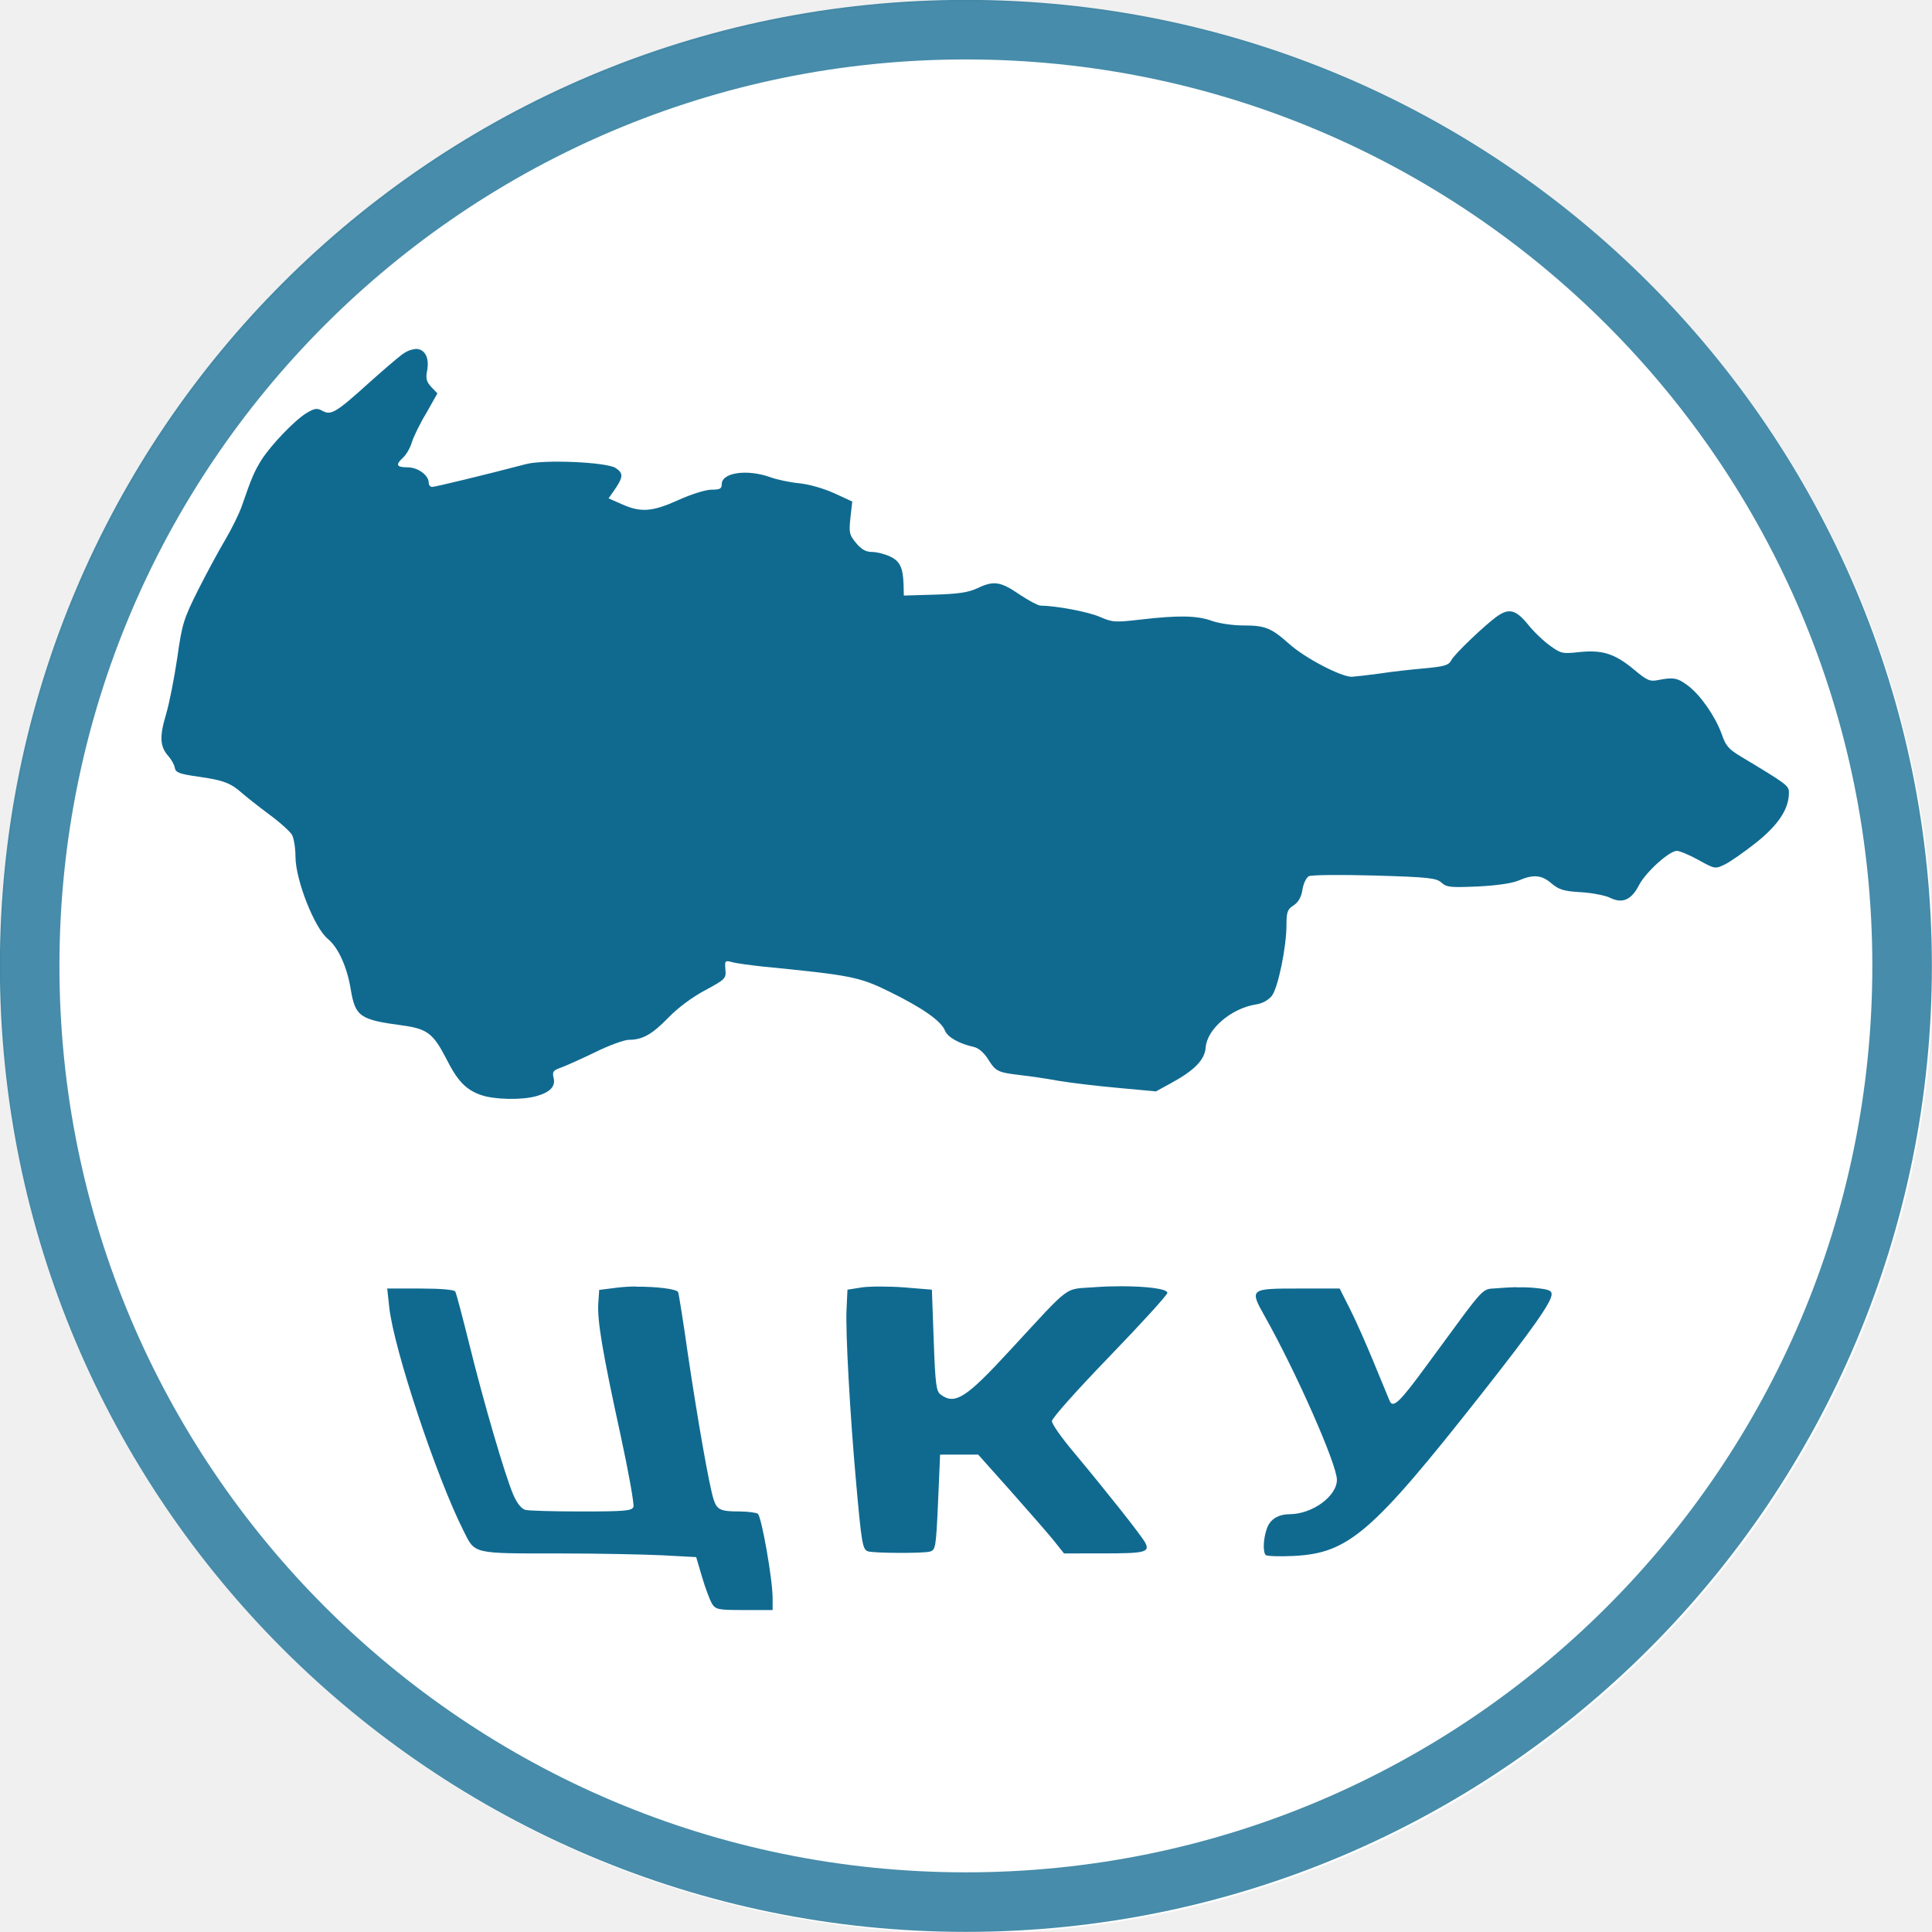
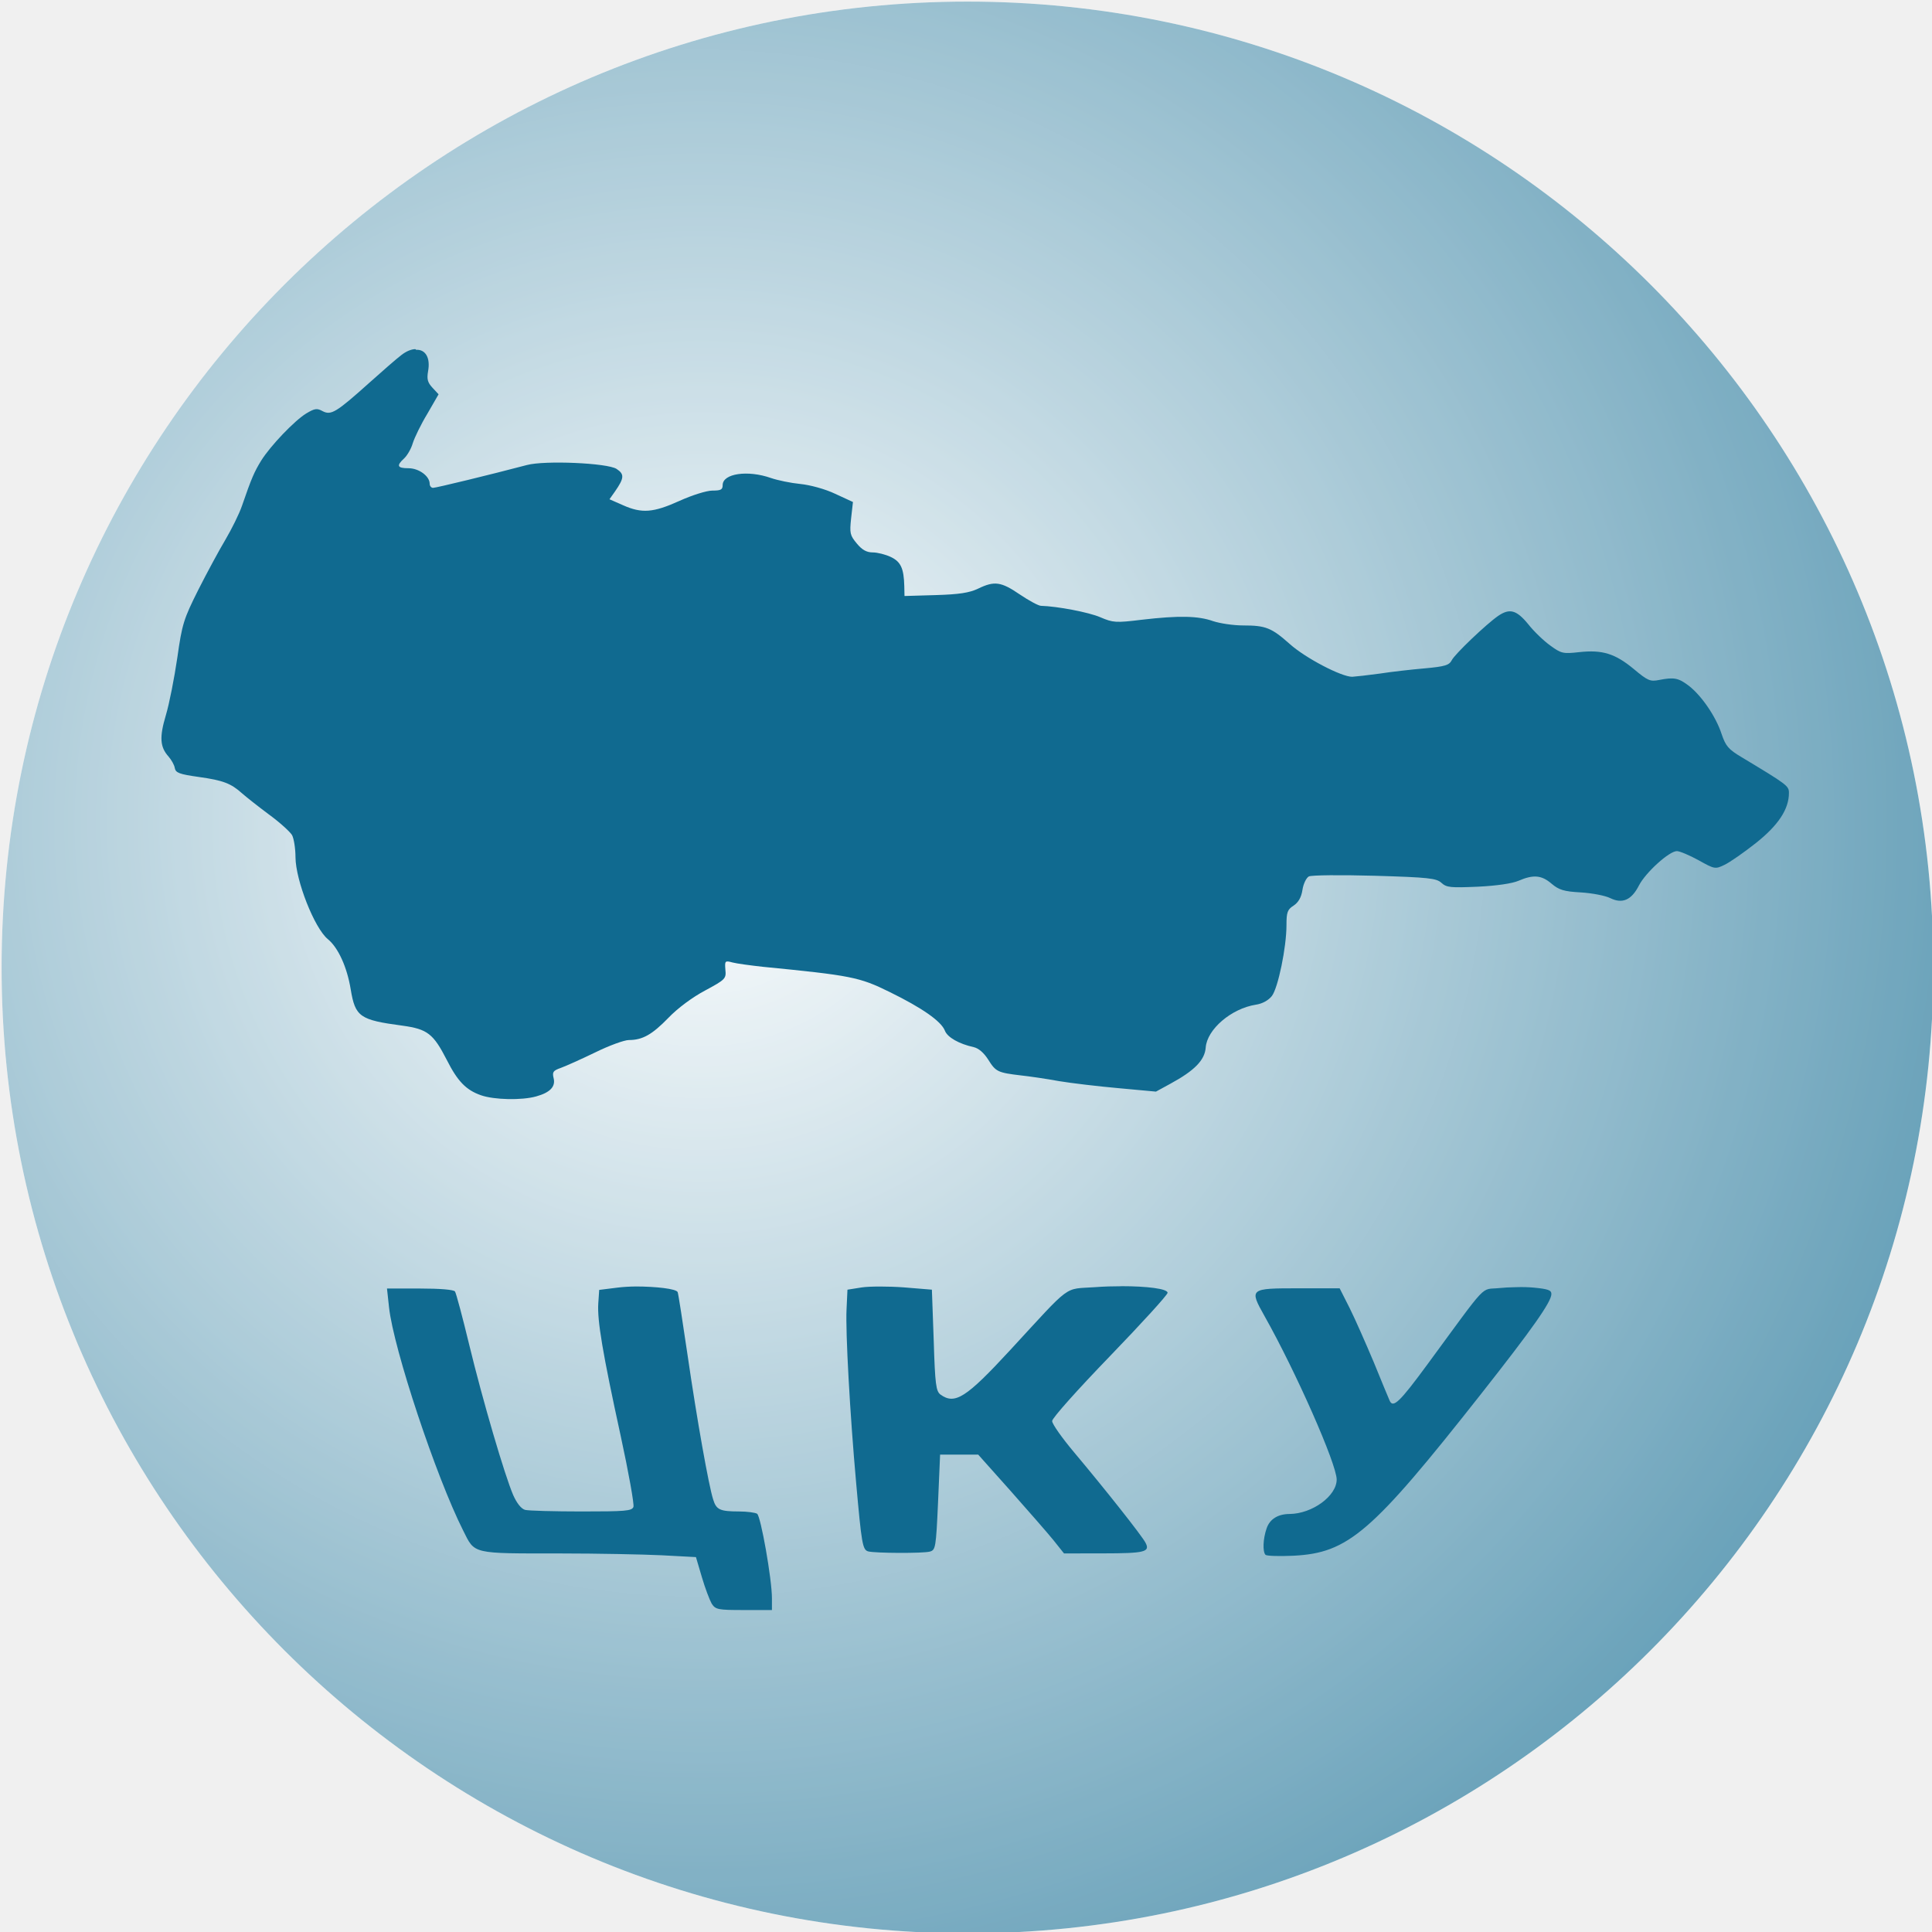
- <svg xmlns="http://www.w3.org/2000/svg" width="32" height="32" version="1.1" viewBox="0 0 8.467 8.467" id="svg19">
-   <defs id="defs7">
-     <radialGradient id="radialGradient898" cx="43.126" cy="208.26" r="76.177" gradientTransform="matrix(0.09031,0,0,0.089011,-0.82,-14.93)" gradientUnits="userSpaceOnUse">
-       <stop stop-color="#fff" offset="0" id="stop2" />
-       <stop stop-color="#106a90" offset="1" id="stop4" />
+ <svg xmlns="http://www.w3.org/2000/svg" width="32" height="32" version="1.1" viewBox="0 0 8.467 8.467">
+   <defs>
+     <radialGradient id="radialGradient898" cx="43.126" cy="208.26" r="76.177" gradientTransform="matrix(.09031 0 0 .089011 223.76 204.63)" gradientUnits="userSpaceOnUse">
+       <stop stop-color="#fff" offset="0" />
+       <stop stop-color="#106a90" offset="1" />
    </radialGradient>
  </defs>
-   <circle id="circle11" style="fill:#ffffff;paint-order:normal" r="4.233" cy="4.24" cx="4.24" />
-   <ellipse id="circle13" style="opacity:0.769;fill:#ffffff;fill-opacity:1;stroke:#106a90;stroke-width:0.261;stroke-miterlimit:4;stroke-dasharray:none;stroke-opacity:1;paint-order:normal" cy="4.233" cx="4.233" rx="4.103" ry="4.103" />
-   <path id="path15" style="fill:#106a90;paint-order:normal;fill-opacity:1" d="M 1.82,1.53 C 1.802,1.531 1.781,1.539 1.759,1.556 1.739,1.571 1.676,1.625 1.618,1.677 1.473,1.808 1.451,1.821 1.414,1.801 c -0.025,-0.014 -0.035,-0.012 -0.072,0.01 -0.052,0.032 -0.156,0.141 -0.197,0.206 -0.03,0.049 -0.042,0.075 -0.085,0.2 -0.012,0.035 -0.045,0.101 -0.072,0.147 -0.027,0.045 -0.081,0.145 -0.119,0.22 -0.064,0.128 -0.071,0.149 -0.092,0.298 -0.013,0.088 -0.035,0.201 -0.05,0.251 -0.029,0.097 -0.026,0.14 0.012,0.182 0.012,0.014 0.025,0.036 0.027,0.05 0.004,0.021 0.02,0.027 0.105,0.039 0.107,0.015 0.141,0.028 0.19,0.072 0.017,0.015 0.07,0.057 0.117,0.092 0.048,0.035 0.093,0.076 0.102,0.091 0.008,0.015 0.015,0.059 0.015,0.097 6.4e-4,0.101 0.083,0.311 0.142,0.359 0.045,0.037 0.084,0.122 0.1,0.22 0.02,0.12 0.039,0.134 0.227,0.159 0.109,0.015 0.135,0.035 0.194,0.15 0.047,0.093 0.084,0.132 0.15,0.155 0.057,0.02 0.178,0.023 0.242,0.005 0.061,-0.017 0.086,-0.043 0.076,-0.081 -0.006,-0.026 -0.002,-0.032 0.032,-0.044 0.022,-0.008 0.089,-0.038 0.151,-0.068 0.061,-0.03 0.127,-0.054 0.147,-0.054 0.06,0 0.102,-0.024 0.173,-0.097 0.04,-0.042 0.106,-0.091 0.161,-0.12 0.089,-0.048 0.093,-0.052 0.089,-0.091 -0.003,-0.039 -0.002,-0.041 0.031,-0.032 0.019,0.005 0.079,0.013 0.133,0.019 0.387,0.038 0.423,0.045 0.555,0.11 0.145,0.071 0.227,0.129 0.243,0.17 0.011,0.029 0.062,0.058 0.126,0.072 0.022,0.005 0.045,0.025 0.064,0.055 0.033,0.053 0.042,0.057 0.143,0.069 0.037,0.004 0.113,0.015 0.167,0.025 0.054,0.009 0.172,0.023 0.262,0.031 l 0.163,0.015 0.064,-0.035 c 0.105,-0.057 0.15,-0.103 0.154,-0.158 0.006,-0.08 0.112,-0.171 0.22,-0.188 0.028,-0.004 0.055,-0.019 0.07,-0.038 0.027,-0.035 0.064,-0.213 0.064,-0.311 -2e-5,-0.055 0.004,-0.068 0.031,-0.085 0.021,-0.014 0.034,-0.036 0.039,-0.069 0.004,-0.027 0.017,-0.053 0.028,-0.059 0.011,-0.006 0.14,-0.007 0.288,-0.003 0.238,0.007 0.271,0.011 0.293,0.031 0.023,0.021 0.041,0.022 0.159,0.017 0.083,-0.004 0.151,-0.014 0.179,-0.026 0.065,-0.028 0.101,-0.025 0.145,0.013 0.032,0.027 0.054,0.034 0.128,0.038 0.049,0.003 0.107,0.014 0.129,0.025 0.053,0.026 0.093,0.009 0.126,-0.056 0.029,-0.056 0.132,-0.15 0.166,-0.15 0.012,-5e-5 0.055,0.018 0.095,0.04 0.07,0.039 0.073,0.04 0.114,0.02 0.023,-0.011 0.085,-0.054 0.138,-0.096 0.098,-0.078 0.144,-0.148 0.144,-0.219 0,-0.031 -0.007,-0.036 -0.208,-0.157 -0.057,-0.034 -0.069,-0.048 -0.087,-0.101 C 7.517,3.14 7.454,3.048 7.399,3.006 7.353,2.971 7.334,2.967 7.269,2.98 c -0.039,0.008 -0.05,0.003 -0.111,-0.048 -0.082,-0.068 -0.138,-0.085 -0.239,-0.074 -0.071,0.008 -0.079,0.006 -0.127,-0.029 -0.028,-0.02 -0.072,-0.062 -0.097,-0.094 -0.051,-0.062 -0.081,-0.07 -0.131,-0.036 -0.051,0.035 -0.191,0.168 -0.204,0.195 -0.011,0.021 -0.029,0.027 -0.117,0.035 -0.058,0.005 -0.147,0.015 -0.198,0.023 -0.051,0.007 -0.105,0.013 -0.121,0.014 -0.047,2.8e-4 -0.205,-0.082 -0.274,-0.144 -0.08,-0.071 -0.105,-0.081 -0.204,-0.081 -0.043,0 -0.102,-0.009 -0.132,-0.019 C 5.248,2.697 5.164,2.696 5.001,2.715 4.887,2.728 4.876,2.728 4.819,2.703 4.768,2.681 4.63,2.655 4.559,2.654 4.548,2.653 4.506,2.631 4.466,2.604 4.384,2.548 4.355,2.544 4.283,2.578 c -0.038,0.018 -0.083,0.025 -0.186,0.028 l -0.136,0.004 -9.4e-4,-0.043 c -0.002,-0.078 -0.015,-0.107 -0.059,-0.128 -0.023,-0.011 -0.059,-0.02 -0.079,-0.02 -0.027,0 -0.047,-0.011 -0.07,-0.039 -0.03,-0.036 -0.032,-0.045 -0.025,-0.111 l 0.008,-0.071 -0.078,-0.036 C 3.611,2.141 3.545,2.122 3.503,2.118 3.462,2.114 3.404,2.102 3.375,2.091 3.273,2.055 3.163,2.071 3.163,2.122 c 0,0.02 -0.008,0.024 -0.045,0.024 -0.025,0 -0.089,0.02 -0.144,0.045 -0.115,0.052 -0.165,0.056 -0.248,0.019 l -0.059,-0.026 0.024,-0.034 c 0.041,-0.059 0.042,-0.076 0.007,-0.099 -0.04,-0.026 -0.315,-0.038 -0.393,-0.017 -0.163,0.043 -0.398,0.1 -0.411,0.1 -0.008,1.1e-4 -0.015,-0.008 -0.015,-0.018 0,-0.033 -0.047,-0.068 -0.093,-0.068 -0.049,0 -0.054,-0.011 -0.019,-0.043 0.013,-0.012 0.031,-0.042 0.038,-0.067 0.008,-0.025 0.036,-0.083 0.064,-0.129 L 1.917,1.724 1.89,1.696 C 1.869,1.673 1.865,1.658 1.872,1.624 1.883,1.563 1.859,1.528 1.82,1.529 Z m 3.094,4.107 c -0.037,0 -0.076,0.001 -0.115,0.004 C 4.659,5.652 4.702,5.62 4.426,5.918 4.234,6.127 4.185,6.158 4.123,6.112 4.103,6.098 4.099,6.069 4.092,5.874 l -0.008,-0.222 -0.122,-0.01 c -0.067,-0.005 -0.151,-0.005 -0.185,5e-5 l -0.063,0.01 -0.004,0.086 c -0.005,0.099 0.015,0.46 0.042,0.76 0.024,0.268 0.028,0.294 0.053,0.301 0.031,0.008 0.24,0.009 0.27,8.4e-4 0.025,-0.007 0.027,-0.016 0.036,-0.216 l 0.009,-0.209 h 0.167 l 0.141,0.158 c 0.077,0.087 0.162,0.184 0.188,0.216 l 0.047,0.059 0.169,-2e-4 C 5.016,6.808 5.041,6.803 5.019,6.761 5.003,6.73 4.843,6.529 4.707,6.366 4.653,6.302 4.61,6.241 4.61,6.228 c 0,-0.013 0.112,-0.138 0.253,-0.284 0.139,-0.144 0.253,-0.269 0.253,-0.278 0,-0.018 -0.092,-0.029 -0.203,-0.029 z M 2.788,5.638 c -0.029,2.1e-4 -0.058,0.002 -0.082,0.005 l -0.08,0.01 -0.004,0.059 C 2.617,5.787 2.641,5.93 2.72,6.291 2.755,6.452 2.78,6.593 2.776,6.604 2.769,6.621 2.741,6.624 2.548,6.624 2.428,6.624 2.317,6.621 2.302,6.617 2.285,6.612 2.266,6.588 2.25,6.552 2.213,6.466 2.118,6.14 2.057,5.892 2.027,5.772 2,5.668 1.995,5.66 c -0.005,-0.008 -0.065,-0.013 -0.153,-0.013 H 1.697 l 0.009,0.083 c 0.02,0.182 0.206,0.742 0.325,0.978 0.052,0.104 0.035,0.1 0.428,0.1 0.16,7e-5 0.359,0.004 0.442,0.008 l 0.15,0.008 0.026,0.088 c 0.014,0.048 0.034,0.1 0.043,0.116 0.017,0.026 0.027,0.028 0.141,0.028 H 3.386 V 7.004 c 0,-0.083 -0.049,-0.36 -0.065,-0.37 -0.008,-0.005 -0.044,-0.01 -0.079,-0.01 C 3.157,6.624 3.142,6.617 3.127,6.57 3.108,6.51 3.058,6.226 3.015,5.937 2.995,5.795 2.975,5.671 2.972,5.663 2.967,5.649 2.875,5.638 2.788,5.639 Z m 3.857,0.003 C 6.618,5.642 6.591,5.643 6.57,5.645 6.486,5.654 6.527,5.611 6.256,5.979 6.134,6.146 6.105,6.174 6.09,6.139 6.086,6.131 6.056,6.055 6.021,5.972 5.987,5.889 5.939,5.781 5.915,5.734 L 5.871,5.647 H 5.692 c -0.215,0 -0.217,10e-4 -0.149,0.122 0.138,0.245 0.316,0.649 0.316,0.716 0,0.072 -0.107,0.15 -0.206,0.151 -0.051,1.3e-4 -0.087,0.022 -0.101,0.063 -0.016,0.046 -0.018,0.102 -0.005,0.116 0.005,0.005 0.06,0.007 0.122,0.004 0.241,-0.012 0.343,-0.1 0.822,-0.708 0.227,-0.288 0.309,-0.405 0.309,-0.439 0,-0.017 -0.015,-0.022 -0.077,-0.028 -0.021,-0.002 -0.049,-0.003 -0.076,-0.002 z" />
+   <g transform="translate(-224.58 -219.56)">
+     <circle cx="228.82" cy="223.8" r="4.233" fill="#fff" style="paint-order:normal" />
+     <circle cx="228.82" cy="223.8" r="4.233" fill="url(#radialGradient898)" opacity=".769" style="paint-order:normal" />
+     <path d="m226.4 221.09c-0.018 6.6e-4 -0.039 9e-3 -0.061 0.026-0.02 0.015-0.083 0.07-0.141 0.122-0.145 0.13-0.167 0.143-0.204 0.124-0.025-0.014-0.035-0.012-0.072 0.01-0.052 0.032-0.156 0.141-0.197 0.206-0.03 0.049-0.042 0.075-0.085 0.2-0.012 0.035-0.045 0.101-0.072 0.147-0.027 0.045-0.081 0.145-0.119 0.22-0.064 0.128-0.071 0.149-0.092 0.298-0.013 0.088-0.035 0.201-0.05 0.251-0.029 0.097-0.026 0.14 0.012 0.182 0.012 0.014 0.025 0.036 0.027 0.05 4e-3 0.021 0.02 0.027 0.105 0.039 0.107 0.015 0.141 0.028 0.19 0.072 0.017 0.015 0.07 0.057 0.117 0.092 0.048 0.035 0.093 0.076 0.102 0.091 8e-3 0.015 0.015 0.059 0.015 0.097 6.4e-4 0.101 0.083 0.311 0.142 0.359 0.045 0.037 0.084 0.122 0.1 0.22 0.02 0.12 0.039 0.134 0.227 0.159 0.109 0.015 0.135 0.035 0.194 0.15 0.047 0.093 0.084 0.132 0.15 0.155 0.057 0.02 0.178 0.023 0.242 5e-3 0.061-0.017 0.086-0.043 0.076-0.081-6e-3 -0.026-2e-3 -0.032 0.032-0.044 0.022-8e-3 0.089-0.038 0.151-0.068 0.061-0.03 0.127-0.054 0.147-0.054 0.06 0 0.102-0.024 0.173-0.097 0.04-0.042 0.106-0.091 0.161-0.12 0.089-0.048 0.093-0.052 0.089-0.091-3e-3 -0.039-2e-3 -0.041 0.031-0.032 0.019 5e-3 0.079 0.013 0.133 0.019 0.387 0.038 0.423 0.045 0.555 0.11 0.145 0.071 0.227 0.129 0.243 0.17 0.011 0.029 0.062 0.058 0.126 0.072 0.022 5e-3 0.045 0.025 0.064 0.055 0.033 0.053 0.042 0.057 0.143 0.069 0.037 4e-3 0.113 0.015 0.167 0.025 0.054 9e-3 0.172 0.023 0.262 0.031l0.163 0.015 0.064-0.035c0.105-0.057 0.15-0.103 0.154-0.158 6e-3 -0.08 0.112-0.171 0.22-0.188 0.028-4e-3 0.055-0.019 0.07-0.038 0.027-0.035 0.064-0.213 0.064-0.311-2e-5 -0.055 4e-3 -0.068 0.031-0.085 0.021-0.014 0.034-0.036 0.039-0.069 4e-3 -0.027 0.017-0.053 0.028-0.059 0.011-6e-3 0.14-7e-3 0.288-3e-3 0.238 7e-3 0.271 0.011 0.293 0.031 0.023 0.021 0.041 0.022 0.159 0.017 0.083-4e-3 0.151-0.014 0.179-0.026 0.065-0.028 0.101-0.025 0.145 0.013 0.032 0.027 0.054 0.034 0.128 0.038 0.049 3e-3 0.107 0.014 0.129 0.025 0.053 0.026 0.093 9e-3 0.126-0.056 0.029-0.056 0.132-0.15 0.166-0.15 0.012-5e-5 0.055 0.018 0.095 0.04 0.07 0.039 0.073 0.04 0.114 0.02 0.023-0.011 0.085-0.054 0.138-0.096 0.098-0.078 0.144-0.148 0.144-0.219 0-0.031-7e-3 -0.036-0.208-0.157-0.057-0.034-0.069-0.048-0.087-0.101-0.025-0.077-0.088-0.168-0.143-0.211-0.046-0.035-0.065-0.039-0.131-0.026-0.039 8e-3 -0.05 3e-3 -0.111-0.048-0.082-0.068-0.138-0.085-0.239-0.074-0.071 8e-3 -0.079 6e-3 -0.127-0.029-0.028-0.02-0.072-0.062-0.097-0.094-0.051-0.062-0.081-0.07-0.131-0.036-0.051 0.035-0.191 0.168-0.204 0.195-0.011 0.021-0.029 0.027-0.117 0.035-0.058 5e-3 -0.147 0.015-0.198 0.023-0.051 7e-3 -0.105 0.013-0.121 0.014-0.047 2.8e-4 -0.205-0.082-0.274-0.144-0.08-0.071-0.105-0.081-0.204-0.081-0.043 0-0.102-9e-3 -0.132-0.019-0.065-0.023-0.149-0.025-0.312-6e-3 -0.114 0.014-0.126 0.013-0.182-0.011-0.051-0.022-0.189-0.048-0.26-0.05-0.011-2.1e-4 -0.053-0.023-0.093-0.05-0.082-0.056-0.111-0.06-0.183-0.025-0.038 0.018-0.083 0.025-0.186 0.028l-0.136 4e-3 -9.4e-4 -0.043c-2e-3 -0.078-0.015-0.107-0.059-0.128-0.023-0.011-0.059-0.02-0.079-0.02-0.027 0-0.047-0.011-0.07-0.039-0.03-0.036-0.032-0.045-0.025-0.111l8e-3 -0.071-0.078-0.036c-0.044-0.021-0.111-0.039-0.153-0.043-0.041-4e-3 -0.099-0.016-0.128-0.026-0.102-0.036-0.212-0.02-0.212 0.031 0 0.02-8e-3 0.024-0.045 0.024-0.025 0-0.089 0.02-0.144 0.045-0.115 0.052-0.165 0.056-0.248 0.019l-0.059-0.026 0.024-0.034c0.041-0.059 0.042-0.076 7e-3 -0.099-0.04-0.026-0.315-0.038-0.393-0.017-0.163 0.043-0.398 0.1-0.411 0.1-8e-3 1.1e-4 -0.015-8e-3 -0.015-0.018 0-0.033-0.047-0.068-0.093-0.068-0.049 0-0.054-0.011-0.019-0.043 0.013-0.012 0.031-0.042 0.038-0.067 8e-3 -0.025 0.036-0.083 0.064-0.129l0.049-0.085-0.027-0.029c-0.021-0.023-0.025-0.037-0.019-0.072 0.011-0.06-0.012-0.096-0.052-0.094zm3.094 4.107c-0.037 0-0.076 1e-3 -0.115 4e-3 -0.14 0.01-0.098-0.021-0.373 0.277-0.192 0.208-0.241 0.239-0.304 0.194-0.02-0.015-0.024-0.043-0.03-0.238l-8e-3 -0.222-0.122-0.01c-0.067-5e-3 -0.151-5e-3 -0.185 5e-5l-0.063 0.01-4e-3 0.086c-5e-3 0.099 0.015 0.46 0.042 0.76 0.024 0.268 0.028 0.294 0.053 0.301 0.031 8e-3 0.24 9e-3 0.27 8.4e-4 0.025-7e-3 0.027-0.016 0.036-0.216l9e-3 -0.209h0.167l0.141 0.158c0.077 0.087 0.162 0.184 0.188 0.216l0.047 0.059 0.169-2e-4c0.185-2.1e-4 0.21-6e-3 0.188-0.047-0.016-0.031-0.176-0.233-0.312-0.395-0.053-0.063-0.097-0.125-0.097-0.138 0-0.013 0.112-0.138 0.253-0.284 0.139-0.144 0.253-0.269 0.253-0.278 0-0.018-0.092-0.029-0.203-0.029zm-2.126 1e-3c-0.029 2.1e-4 -0.058 2e-3 -0.082 5e-3l-0.08 0.01-4e-3 0.059c-5e-3 0.075 0.019 0.218 0.098 0.58 0.035 0.161 0.06 0.301 0.056 0.312-7e-3 0.018-0.035 0.02-0.228 0.02-0.121-9e-5 -0.232-3e-3 -0.247-7e-3 -0.017-5e-3 -0.036-0.029-0.052-0.065-0.037-0.086-0.133-0.412-0.193-0.66-0.029-0.12-0.057-0.225-0.062-0.232-5e-3 -8e-3 -0.065-0.013-0.153-0.013h-0.145l9e-3 0.083c0.02 0.182 0.206 0.742 0.325 0.978 0.052 0.104 0.035 0.1 0.428 0.1 0.16 7e-5 0.359 4e-3 0.442 8e-3l0.15 8e-3 0.026 0.088c0.014 0.048 0.034 0.1 0.043 0.116 0.017 0.026 0.027 0.028 0.141 0.028h0.123v-0.052c0-0.083-0.049-0.36-0.065-0.37-8e-3 -5e-3 -0.044-0.01-0.079-0.01-0.084-2.5e-4 -0.1-7e-3 -0.114-0.054-0.019-0.06-0.07-0.344-0.112-0.633-0.021-0.143-0.04-0.266-0.043-0.274-5e-3 -0.015-0.097-0.025-0.184-0.025zm3.857 3e-3c-0.027 2.5e-4 -0.055 2e-3 -0.075 4e-3 -0.084 9e-3 -0.043-0.035-0.314 0.334-0.122 0.166-0.151 0.194-0.166 0.159-4e-3 -8e-3 -0.035-0.084-0.069-0.167-0.035-0.083-0.082-0.19-0.106-0.238l-0.044-0.087h-0.18c-0.215 0-0.217 1e-3 -0.149 0.122 0.138 0.245 0.316 0.649 0.316 0.716 0 0.072-0.107 0.15-0.206 0.151-0.051 1.3e-4 -0.087 0.022-0.101 0.063-0.016 0.046-0.018 0.102-5e-3 0.116 5e-3 5e-3 0.06 7e-3 0.122 4e-3 0.241-0.012 0.343-0.1 0.822-0.708 0.227-0.288 0.309-0.405 0.309-0.439 0-0.017-0.015-0.022-0.077-0.028-0.021-2e-3 -0.049-3e-3 -0.076-2e-3z" fill="#106a90" style="paint-order:normal" />
+   </g>
</svg>
